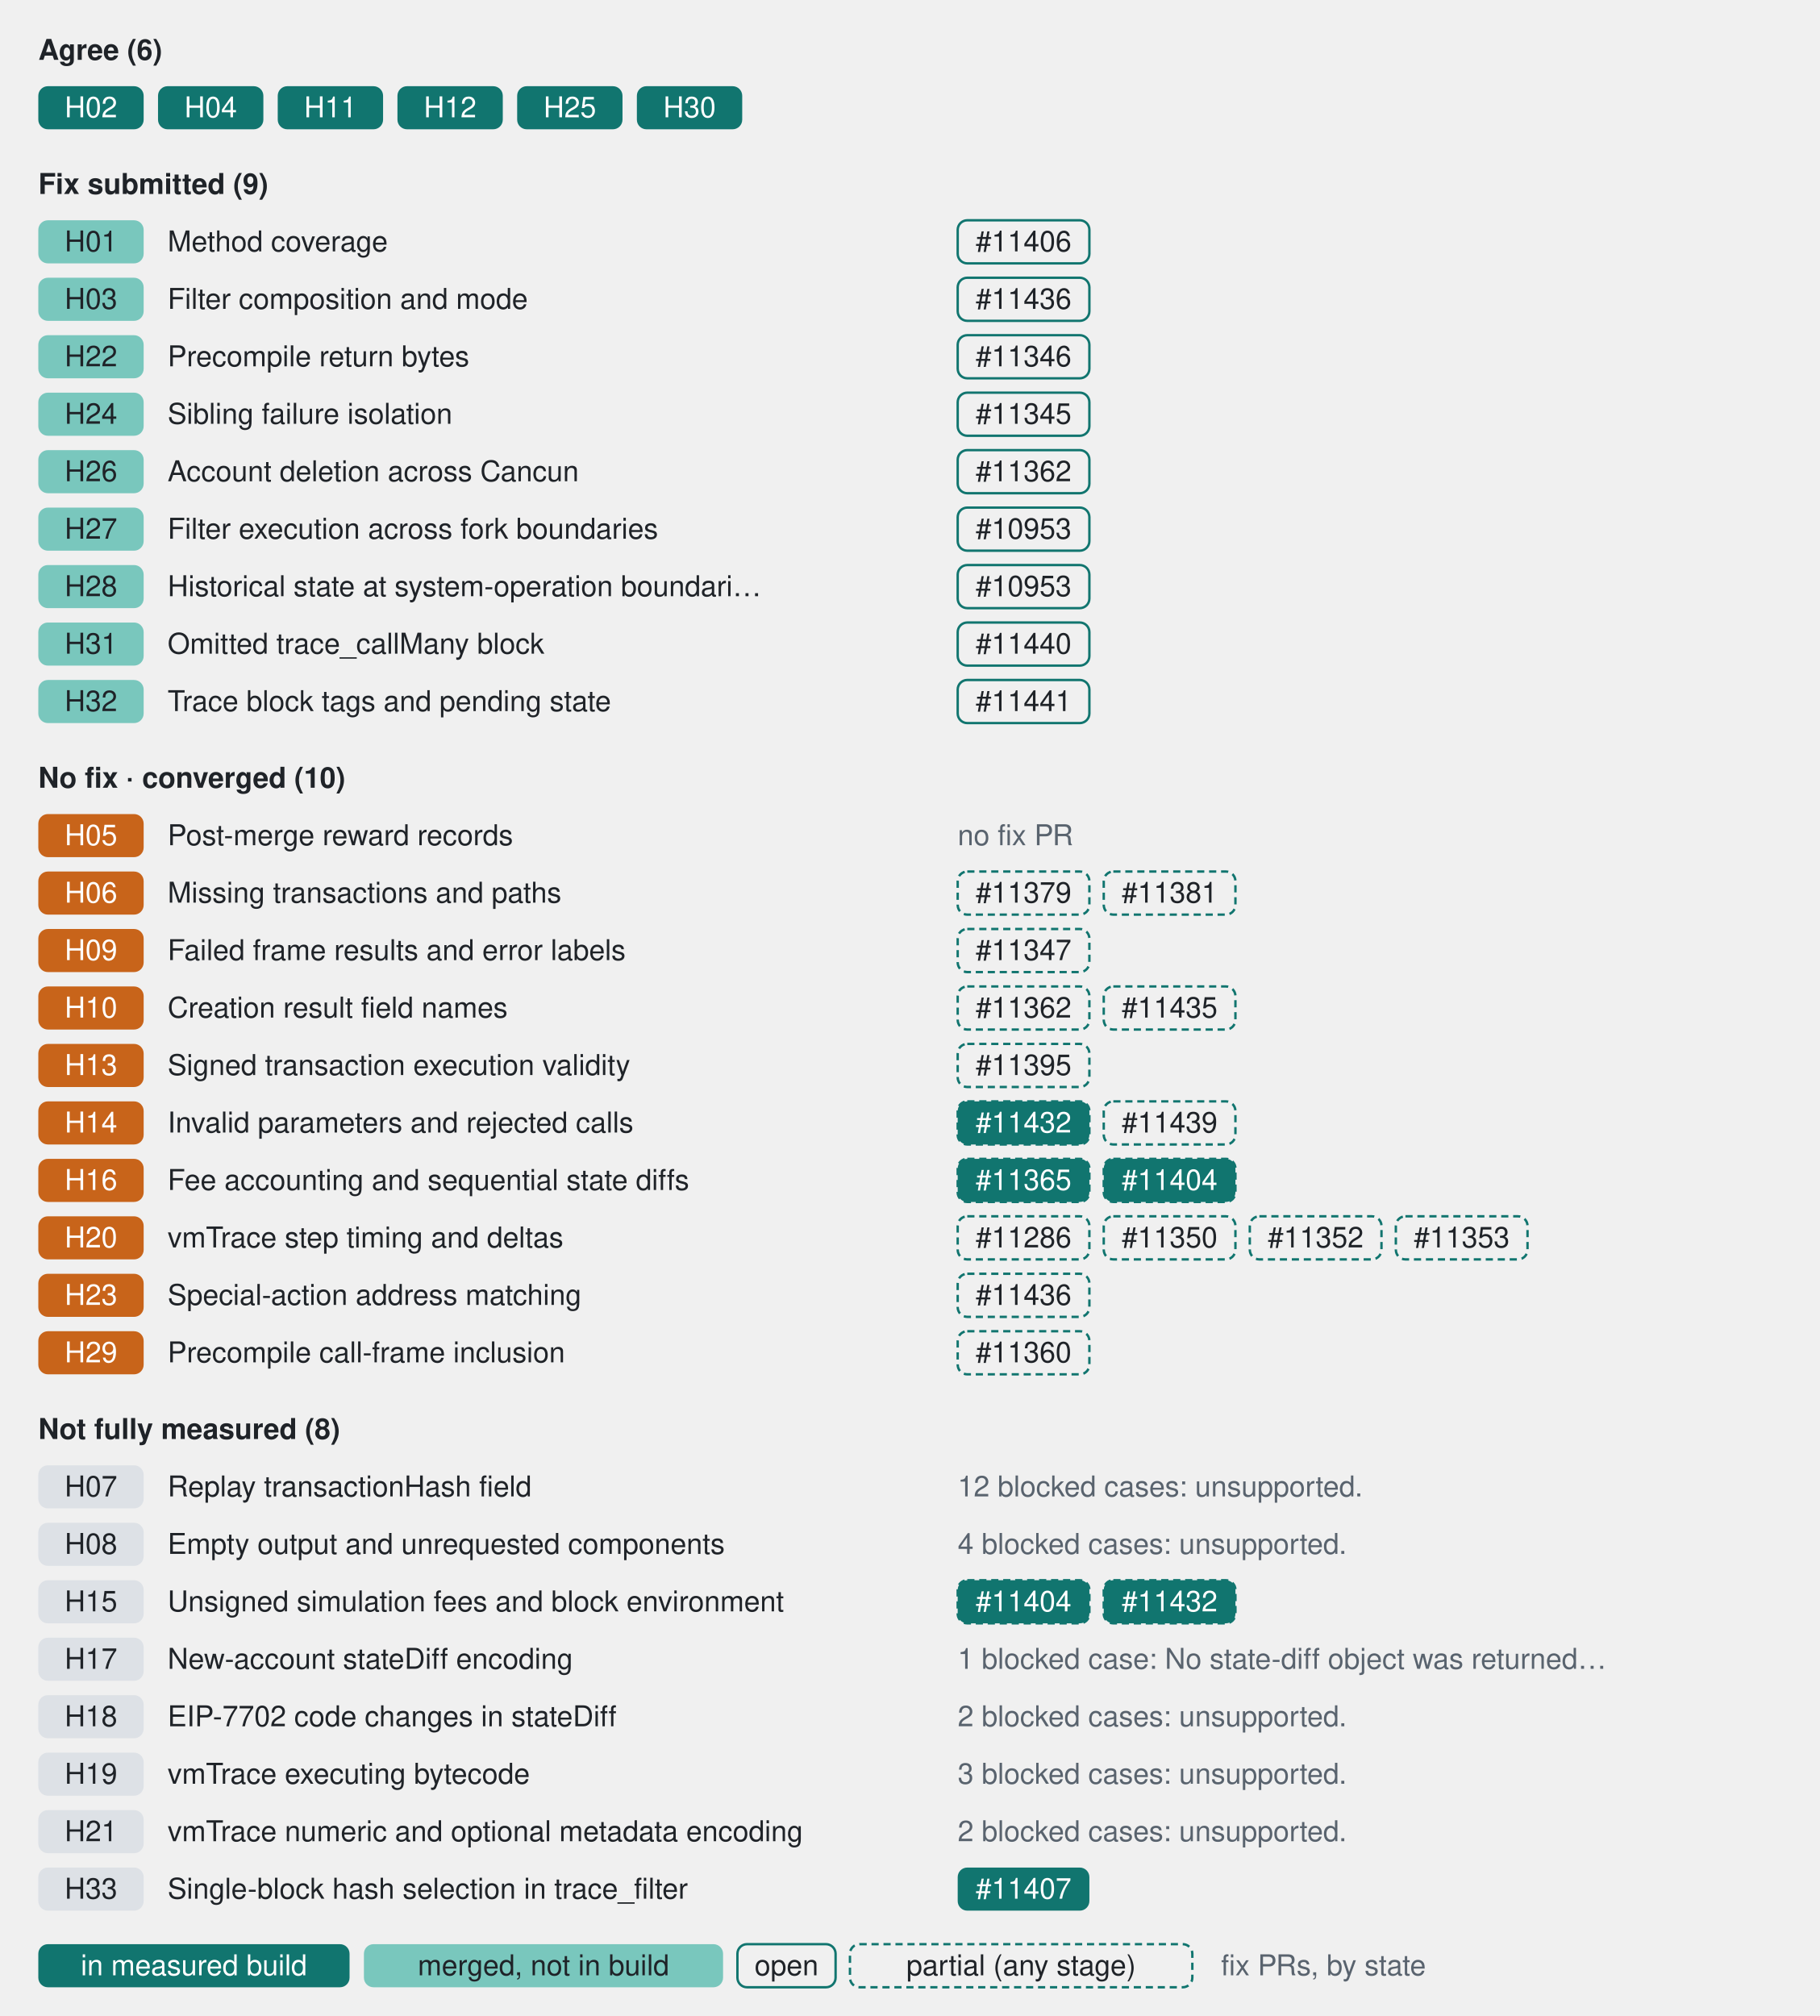
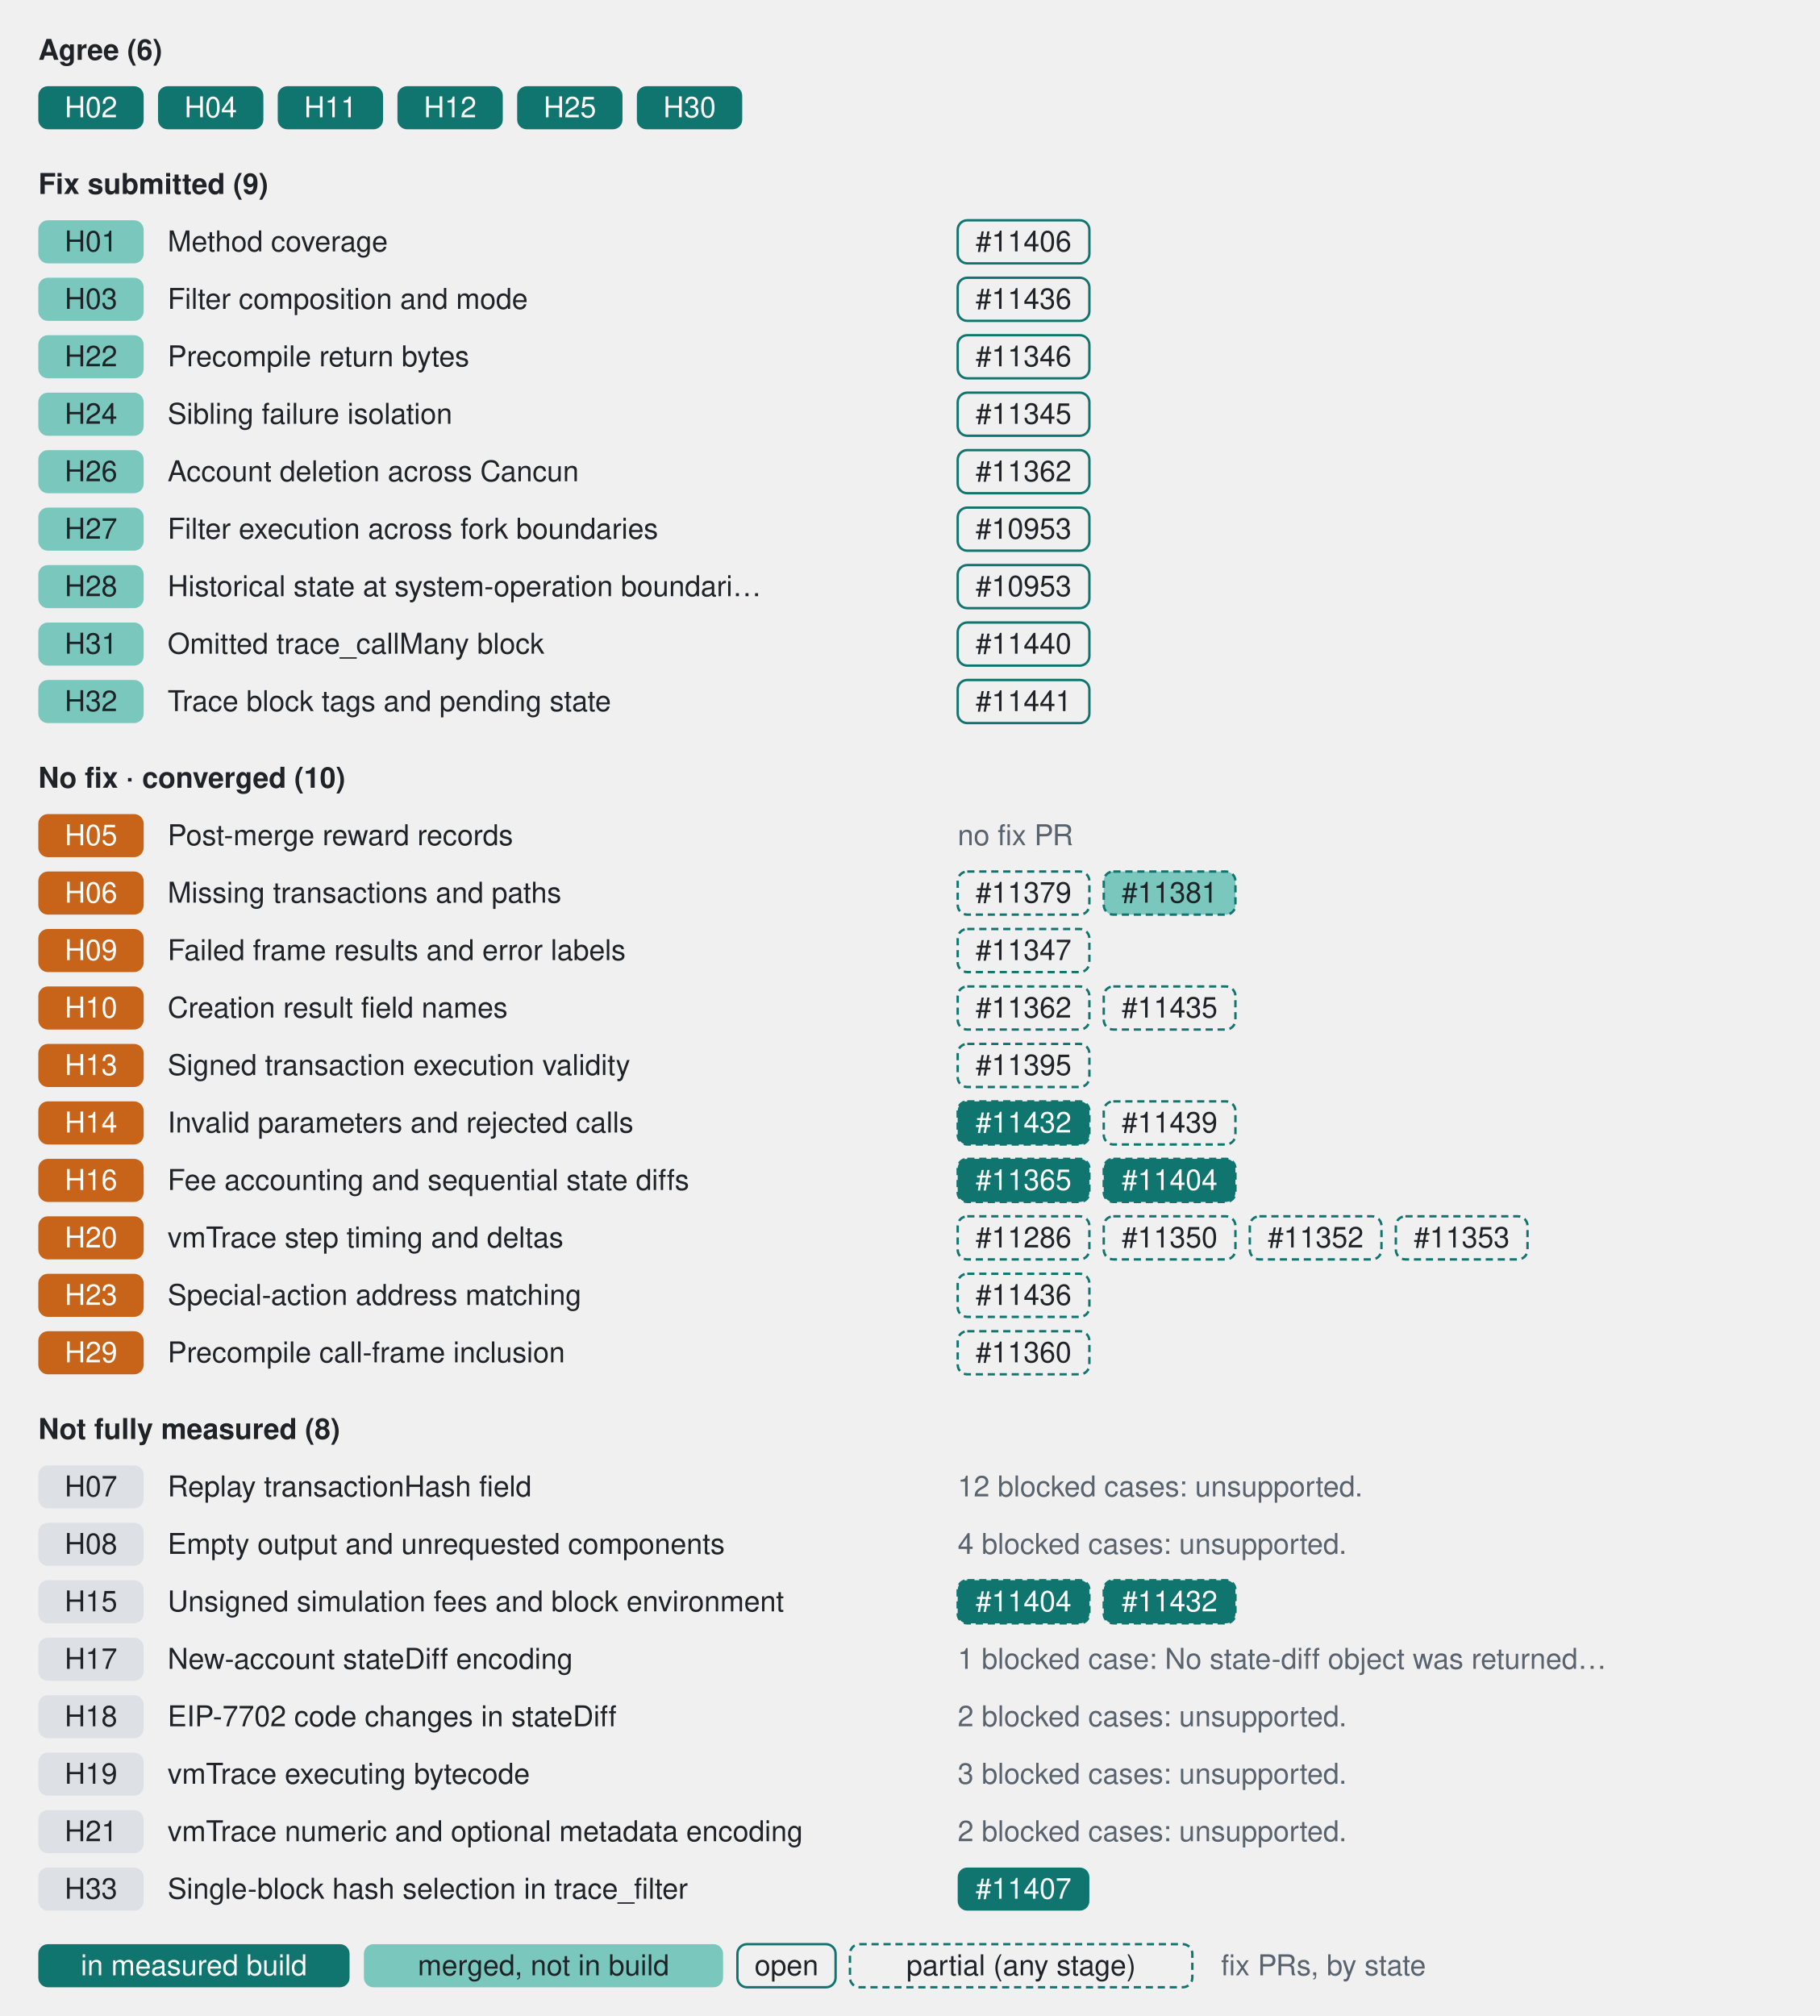
<svg xmlns="http://www.w3.org/2000/svg" width="760" height="842" viewBox="0 0 760 842" role="img" aria-labelledby="title">
  <style>text{font-family:-apple-system,BlinkMacSystemFont,"Segoe UI",Helvetica,Arial,sans-serif;font-size:12px}.head{font-weight:600}.partial{stroke-dasharray:3 2}.label{fill:#1f2328}.muted{fill:#59636e}.pr{fill:none;stroke:#11756f}.edge{stroke:#11756f}.b-agree{fill:#11756f}.n-agree{fill:#ffffff}.b-fix{fill:#79c7bd}.n-fix{fill:#1f2328}.b-converged{fill:#c8641a}.n-converged{fill:#ffffff}.b-review{fill:#f2b36b}.n-review{fill:#1f2328}.b-policy{fill:#8172c4}.n-policy{fill:#ffffff}.b-unmeasured{fill:#dde1e6}.n-unmeasured{fill:#1f2328}@media (prefers-color-scheme:dark){.label{fill:#e6edf3}.muted{fill:#9198a1}.pr{fill:none;stroke:#3aa59a}.edge{stroke:#3aa59a}.b-agree{fill:#3aa59a}.n-agree{fill:#0d1117}.b-fix{fill:#1a6b62}.n-fix{fill:#ffffff}.b-converged{fill:#e5843a}.n-converged{fill:#0d1117}.b-review{fill:#8f5420}.n-review{fill:#ffffff}.b-policy{fill:#9b8fe0}.n-policy{fill:#0d1117}.b-unmeasured{fill:#2d333b}.n-unmeasured{fill:#e6edf3}}</style>
  <text class="label head" x="16" y="25">Agree (6)</text>
  <rect class="b-agree" x="16" y="36" width="44" height="18" rx="4" />
  <text class="n-agree" x="38" y="49" text-anchor="middle">H02</text>
  <rect class="b-agree" x="66" y="36" width="44" height="18" rx="4" />
  <text class="n-agree" x="88" y="49" text-anchor="middle">H04</text>
  <rect class="b-agree" x="116" y="36" width="44" height="18" rx="4" />
  <text class="n-agree" x="138" y="49" text-anchor="middle">H11</text>
  <rect class="b-agree" x="166" y="36" width="44" height="18" rx="4" />
  <text class="n-agree" x="188" y="49" text-anchor="middle">H12</text>
  <rect class="b-agree" x="216" y="36" width="44" height="18" rx="4" />
  <text class="n-agree" x="238" y="49" text-anchor="middle">H25</text>
  <rect class="b-agree" x="266" y="36" width="44" height="18" rx="4" />
  <text class="n-agree" x="288" y="49" text-anchor="middle">H30</text>
  <text class="label head" x="16" y="81">Fix submitted (9)</text>
  <rect class="b-fix" x="16" y="92" width="44" height="18" rx="4" />
  <text class="n-fix" x="38" y="105" text-anchor="middle">H01</text>
  <text class="label" x="70" y="105">Method coverage</text>
  <rect class="pr" x="400" y="92" width="55" height="18" rx="4" />
  <text class="label" x="427.5" y="105" text-anchor="middle">#11406</text>
  <rect class="b-fix" x="16" y="116" width="44" height="18" rx="4" />
  <text class="n-fix" x="38" y="129" text-anchor="middle">H03</text>
  <text class="label" x="70" y="129">Filter composition and mode</text>
  <rect class="pr" x="400" y="116" width="55" height="18" rx="4" />
  <text class="label" x="427.5" y="129" text-anchor="middle">#11436</text>
  <rect class="b-fix" x="16" y="140" width="44" height="18" rx="4" />
  <text class="n-fix" x="38" y="153" text-anchor="middle">H22</text>
  <text class="label" x="70" y="153">Precompile return bytes</text>
  <rect class="pr" x="400" y="140" width="55" height="18" rx="4" />
  <text class="label" x="427.5" y="153" text-anchor="middle">#11346</text>
  <rect class="b-fix" x="16" y="164" width="44" height="18" rx="4" />
  <text class="n-fix" x="38" y="177" text-anchor="middle">H24</text>
  <text class="label" x="70" y="177">Sibling failure isolation</text>
  <rect class="pr" x="400" y="164" width="55" height="18" rx="4" />
  <text class="label" x="427.5" y="177" text-anchor="middle">#11345</text>
  <rect class="b-fix" x="16" y="188" width="44" height="18" rx="4" />
  <text class="n-fix" x="38" y="201" text-anchor="middle">H26</text>
  <text class="label" x="70" y="201">Account deletion across Cancun</text>
  <rect class="pr" x="400" y="188" width="55" height="18" rx="4" />
  <text class="label" x="427.5" y="201" text-anchor="middle">#11362</text>
  <rect class="b-fix" x="16" y="212" width="44" height="18" rx="4" />
  <text class="n-fix" x="38" y="225" text-anchor="middle">H27</text>
  <text class="label" x="70" y="225">Filter execution across fork boundaries</text>
  <rect class="pr" x="400" y="212" width="55" height="18" rx="4" />
  <text class="label" x="427.5" y="225" text-anchor="middle">#10953</text>
  <rect class="b-fix" x="16" y="236" width="44" height="18" rx="4" />
  <text class="n-fix" x="38" y="249" text-anchor="middle">H28</text>
  <text class="label" x="70" y="249">Historical state at system-operation boundari…</text>
  <rect class="pr" x="400" y="236" width="55" height="18" rx="4" />
  <text class="label" x="427.5" y="249" text-anchor="middle">#10953</text>
  <rect class="b-fix" x="16" y="260" width="44" height="18" rx="4" />
  <text class="n-fix" x="38" y="273" text-anchor="middle">H31</text>
  <text class="label" x="70" y="273">Omitted trace_callMany block</text>
  <rect class="pr" x="400" y="260" width="55" height="18" rx="4" />
  <text class="label" x="427.5" y="273" text-anchor="middle">#11440</text>
  <rect class="b-fix" x="16" y="284" width="44" height="18" rx="4" />
  <text class="n-fix" x="38" y="297" text-anchor="middle">H32</text>
  <text class="label" x="70" y="297">Trace block tags and pending state</text>
  <rect class="pr" x="400" y="284" width="55" height="18" rx="4" />
  <text class="label" x="427.5" y="297" text-anchor="middle">#11441</text>
  <text class="label head" x="16" y="329">No fix · converged (10)</text>
  <rect class="b-converged" x="16" y="340" width="44" height="18" rx="4" />
  <text class="n-converged" x="38" y="353" text-anchor="middle">H05</text>
  <text class="label" x="70" y="353">Post-merge reward records</text>
  <text class="muted" x="400" y="353">no fix PR</text>
  <rect class="b-converged" x="16" y="364" width="44" height="18" rx="4" />
  <text class="n-converged" x="38" y="377" text-anchor="middle">H06</text>
  <text class="label" x="70" y="377">Missing transactions and paths</text>
  <rect class="pr edge partial" x="400" y="364" width="55" height="18" rx="4" />
  <text class="label" x="427.5" y="377" text-anchor="middle">#11379</text>
-   <rect class="pr edge partial" x="461" y="364" width="55" height="18" rx="4" />
-   <text class="label" x="488.5" y="377" text-anchor="middle">#11381</text>
+   <rect class="b-fix edge partial" x="461" y="364" width="55" height="18" rx="4" />
+   <text class="n-fix" x="488.5" y="377" text-anchor="middle">#11381</text>
  <rect class="b-converged" x="16" y="388" width="44" height="18" rx="4" />
  <text class="n-converged" x="38" y="401" text-anchor="middle">H09</text>
  <text class="label" x="70" y="401">Failed frame results and error labels</text>
  <rect class="pr edge partial" x="400" y="388" width="55" height="18" rx="4" />
  <text class="label" x="427.5" y="401" text-anchor="middle">#11347</text>
  <rect class="b-converged" x="16" y="412" width="44" height="18" rx="4" />
  <text class="n-converged" x="38" y="425" text-anchor="middle">H10</text>
  <text class="label" x="70" y="425">Creation result field names</text>
  <rect class="pr edge partial" x="400" y="412" width="55" height="18" rx="4" />
  <text class="label" x="427.5" y="425" text-anchor="middle">#11362</text>
  <rect class="pr edge partial" x="461" y="412" width="55" height="18" rx="4" />
  <text class="label" x="488.5" y="425" text-anchor="middle">#11435</text>
  <rect class="b-converged" x="16" y="436" width="44" height="18" rx="4" />
  <text class="n-converged" x="38" y="449" text-anchor="middle">H13</text>
  <text class="label" x="70" y="449">Signed transaction execution validity</text>
  <rect class="pr edge partial" x="400" y="436" width="55" height="18" rx="4" />
  <text class="label" x="427.5" y="449" text-anchor="middle">#11395</text>
  <rect class="b-converged" x="16" y="460" width="44" height="18" rx="4" />
  <text class="n-converged" x="38" y="473" text-anchor="middle">H14</text>
  <text class="label" x="70" y="473">Invalid parameters and rejected calls</text>
  <rect class="b-agree edge partial" x="400" y="460" width="55" height="18" rx="4" />
  <text class="n-agree" x="427.5" y="473" text-anchor="middle">#11432</text>
  <rect class="pr edge partial" x="461" y="460" width="55" height="18" rx="4" />
  <text class="label" x="488.5" y="473" text-anchor="middle">#11439</text>
  <rect class="b-converged" x="16" y="484" width="44" height="18" rx="4" />
  <text class="n-converged" x="38" y="497" text-anchor="middle">H16</text>
  <text class="label" x="70" y="497">Fee accounting and sequential state diffs</text>
  <rect class="b-agree edge partial" x="400" y="484" width="55" height="18" rx="4" />
  <text class="n-agree" x="427.5" y="497" text-anchor="middle">#11365</text>
  <rect class="b-agree edge partial" x="461" y="484" width="55" height="18" rx="4" />
  <text class="n-agree" x="488.5" y="497" text-anchor="middle">#11404</text>
  <rect class="b-converged" x="16" y="508" width="44" height="18" rx="4" />
  <text class="n-converged" x="38" y="521" text-anchor="middle">H20</text>
  <text class="label" x="70" y="521">vmTrace step timing and deltas</text>
  <rect class="pr edge partial" x="400" y="508" width="55" height="18" rx="4" />
  <text class="label" x="427.5" y="521" text-anchor="middle">#11286</text>
  <rect class="pr edge partial" x="461" y="508" width="55" height="18" rx="4" />
  <text class="label" x="488.5" y="521" text-anchor="middle">#11350</text>
  <rect class="pr edge partial" x="522" y="508" width="55" height="18" rx="4" />
  <text class="label" x="549.5" y="521" text-anchor="middle">#11352</text>
  <rect class="pr edge partial" x="583" y="508" width="55" height="18" rx="4" />
  <text class="label" x="610.5" y="521" text-anchor="middle">#11353</text>
  <rect class="b-converged" x="16" y="532" width="44" height="18" rx="4" />
  <text class="n-converged" x="38" y="545" text-anchor="middle">H23</text>
  <text class="label" x="70" y="545">Special-action address matching</text>
  <rect class="pr edge partial" x="400" y="532" width="55" height="18" rx="4" />
  <text class="label" x="427.5" y="545" text-anchor="middle">#11436</text>
  <rect class="b-converged" x="16" y="556" width="44" height="18" rx="4" />
  <text class="n-converged" x="38" y="569" text-anchor="middle">H29</text>
  <text class="label" x="70" y="569">Precompile call-frame inclusion</text>
  <rect class="pr edge partial" x="400" y="556" width="55" height="18" rx="4" />
  <text class="label" x="427.5" y="569" text-anchor="middle">#11360</text>
  <text class="label head" x="16" y="601">Not fully measured (8)</text>
  <rect class="b-unmeasured" x="16" y="612" width="44" height="18" rx="4" />
  <text class="n-unmeasured" x="38" y="625" text-anchor="middle">H07</text>
  <text class="label" x="70" y="625">Replay transactionHash field</text>
  <text class="muted" x="400" y="625">12 blocked cases: unsupported.</text>
  <rect class="b-unmeasured" x="16" y="636" width="44" height="18" rx="4" />
  <text class="n-unmeasured" x="38" y="649" text-anchor="middle">H08</text>
  <text class="label" x="70" y="649">Empty output and unrequested components</text>
  <text class="muted" x="400" y="649">4 blocked cases: unsupported.</text>
  <rect class="b-unmeasured" x="16" y="660" width="44" height="18" rx="4" />
  <text class="n-unmeasured" x="38" y="673" text-anchor="middle">H15</text>
  <text class="label" x="70" y="673">Unsigned simulation fees and block environment</text>
  <rect class="b-agree edge partial" x="400" y="660" width="55" height="18" rx="4" />
  <text class="n-agree" x="427.5" y="673" text-anchor="middle">#11404</text>
  <rect class="b-agree edge partial" x="461" y="660" width="55" height="18" rx="4" />
  <text class="n-agree" x="488.5" y="673" text-anchor="middle">#11432</text>
  <rect class="b-unmeasured" x="16" y="684" width="44" height="18" rx="4" />
  <text class="n-unmeasured" x="38" y="697" text-anchor="middle">H17</text>
  <text class="label" x="70" y="697">New-account stateDiff encoding</text>
  <text class="muted" x="400" y="697">1 blocked case: No state-diff object was returned…</text>
  <rect class="b-unmeasured" x="16" y="708" width="44" height="18" rx="4" />
  <text class="n-unmeasured" x="38" y="721" text-anchor="middle">H18</text>
  <text class="label" x="70" y="721">EIP-7702 code changes in stateDiff</text>
  <text class="muted" x="400" y="721">2 blocked cases: unsupported.</text>
  <rect class="b-unmeasured" x="16" y="732" width="44" height="18" rx="4" />
  <text class="n-unmeasured" x="38" y="745" text-anchor="middle">H19</text>
  <text class="label" x="70" y="745">vmTrace executing bytecode</text>
  <text class="muted" x="400" y="745">3 blocked cases: unsupported.</text>
  <rect class="b-unmeasured" x="16" y="756" width="44" height="18" rx="4" />
  <text class="n-unmeasured" x="38" y="769" text-anchor="middle">H21</text>
  <text class="label" x="70" y="769">vmTrace numeric and optional metadata encoding</text>
  <text class="muted" x="400" y="769">2 blocked cases: unsupported.</text>
  <rect class="b-unmeasured" x="16" y="780" width="44" height="18" rx="4" />
  <text class="n-unmeasured" x="38" y="793" text-anchor="middle">H33</text>
  <text class="label" x="70" y="793">Single-block hash selection in trace_filter</text>
  <rect class="b-agree" x="400" y="780" width="55" height="18" rx="4" />
  <text class="n-agree" x="427.5" y="793" text-anchor="middle">#11407</text>
  <rect class="b-agree" x="16" y="812" width="130" height="18" rx="4" />
  <text class="n-agree" x="81" y="825" text-anchor="middle">in measured build</text>
  <rect class="b-fix" x="152" y="812" width="150" height="18" rx="4" />
  <text class="n-fix" x="227" y="825" text-anchor="middle">merged, not in build</text>
  <rect class="pr" x="308" y="812" width="41" height="18" rx="4" />
  <text class="label" x="328.5" y="825" text-anchor="middle">open</text>
  <rect class="pr partial" x="355" y="812" width="143" height="18" rx="4" />
  <text class="label" x="426.5" y="825" text-anchor="middle">partial (any stage)</text>
  <text class="muted" x="510" y="825">fix PRs, by state</text>
</svg>
